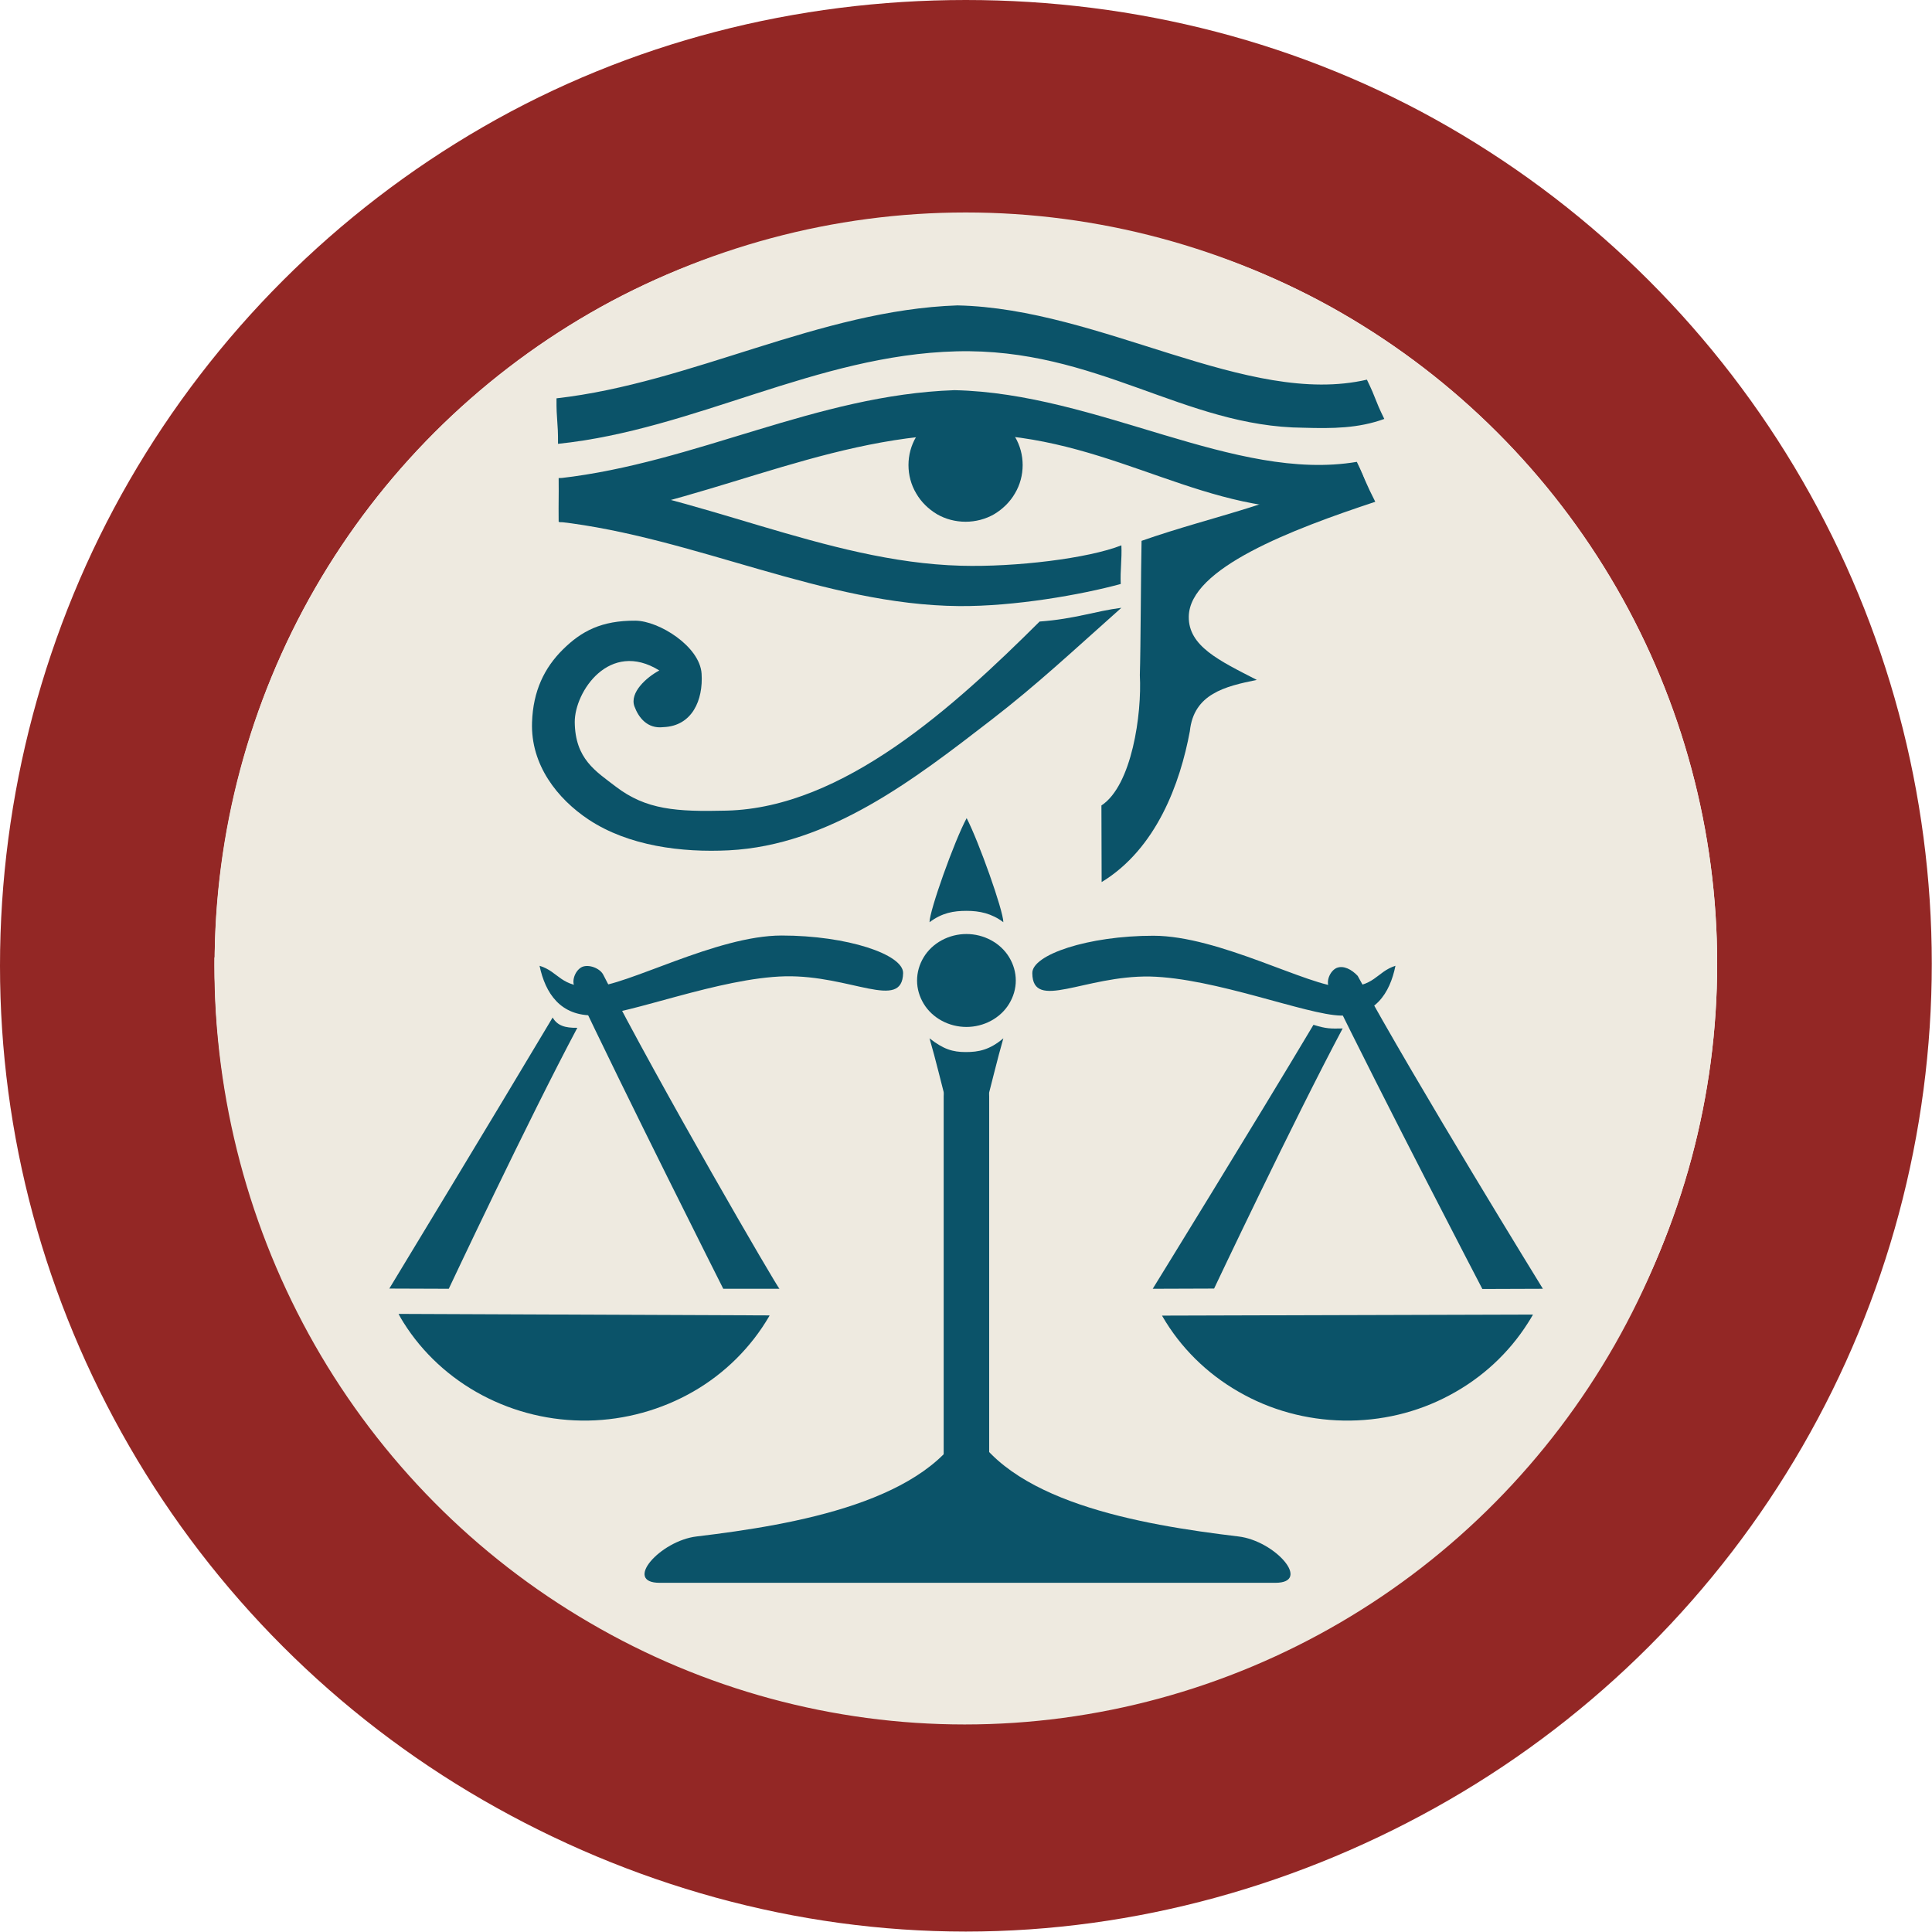
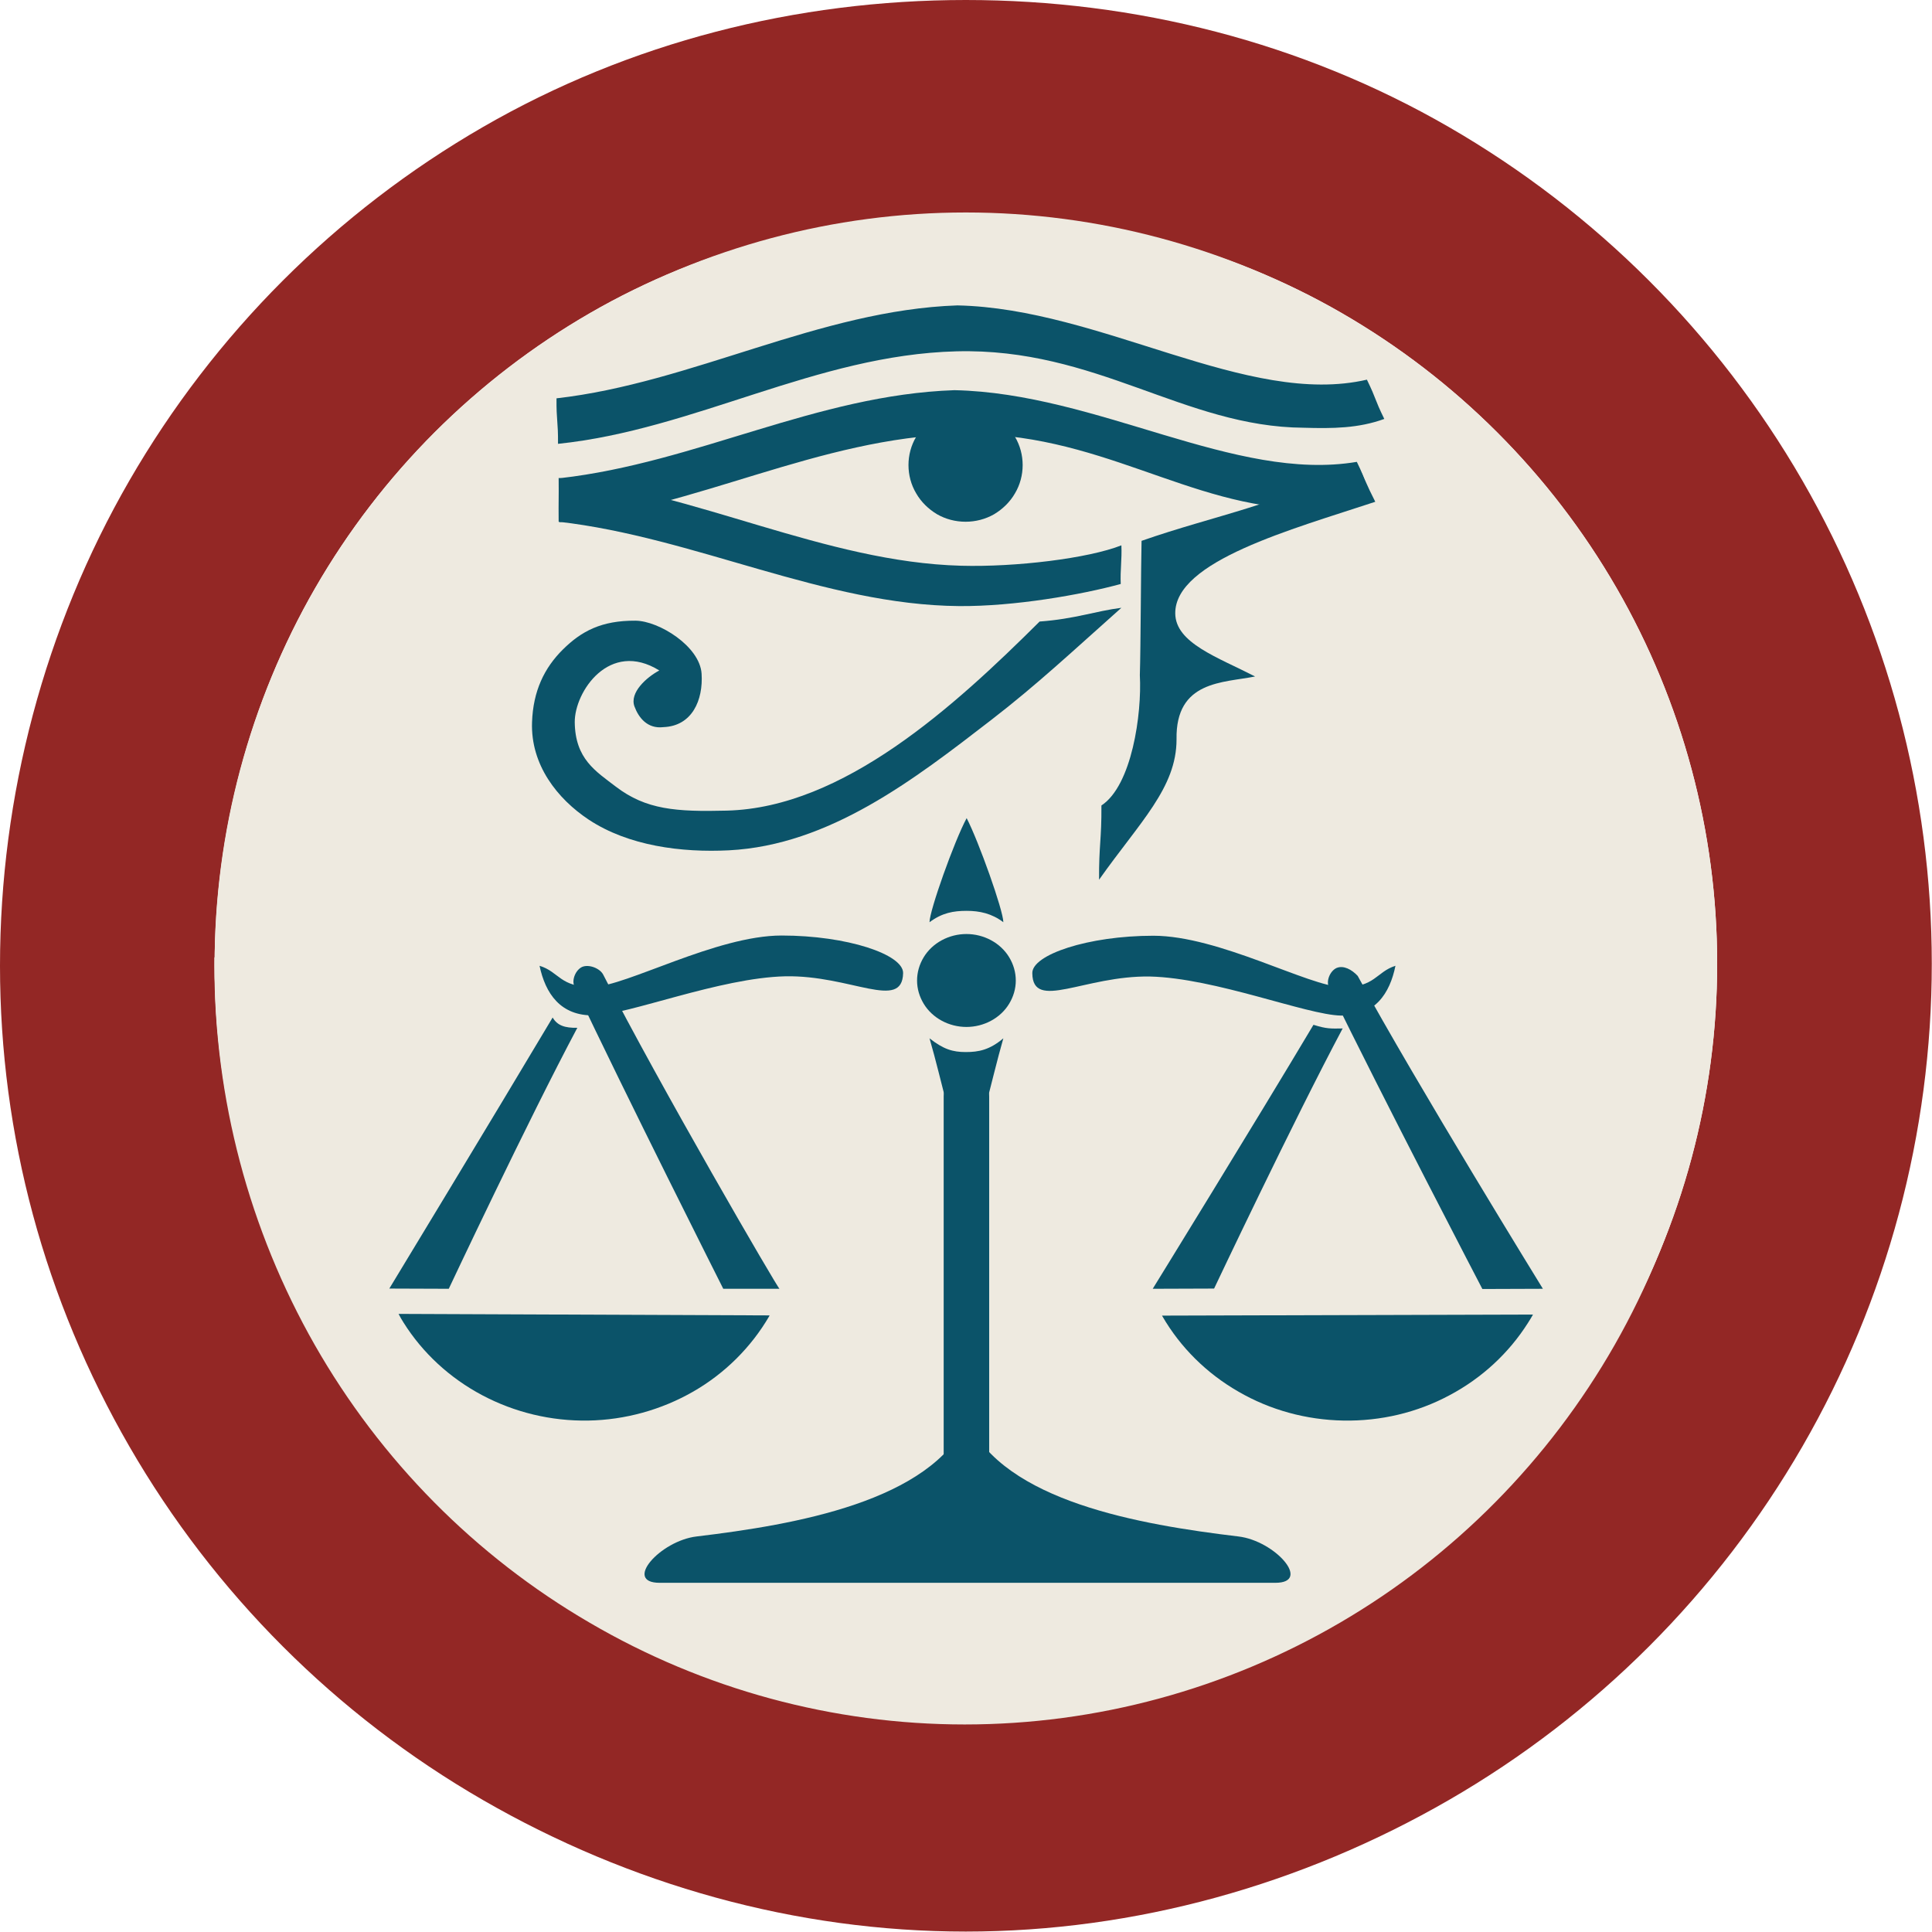
<svg xmlns="http://www.w3.org/2000/svg" version="1.2" width="90.02mm" height="90.01mm" viewBox="1001 11000 9002 9001" preserveAspectRatio="xMidYMid" fill-rule="evenodd" stroke-width="28.222" stroke-linejoin="round" xml:space="preserve">
  <defs class="EmbeddedBulletChars">
    <g id="bullet-char-template-57356" transform="scale(0.0004882812,-0.0004882812)">
      <path d="M 580,1141 L 1163,571 580,0 -4,571 580,1141 Z" />
    </g>
    <g id="bullet-char-template-57354" transform="scale(0.0004882812,-0.0004882812)">
      <path d="M 8,1128 L 1137,1128 1137,0 8,0 8,1128 Z" />
    </g>
    <g id="bullet-char-template-10146" transform="scale(0.0004882812,-0.0004882812)">
      <path d="M 174,0 L 602,739 174,1481 1456,739 174,0 Z M 1358,739 L 309,1346 659,739 1358,739 Z" />
    </g>
    <g id="bullet-char-template-10132" transform="scale(0.0004882812,-0.0004882812)">
      <path d="M 2015,739 L 1276,0 717,0 1260,543 174,543 174,936 1260,936 717,1481 1274,1481 2015,739 Z" />
    </g>
    <g id="bullet-char-template-10007" transform="scale(0.0004882812,-0.0004882812)">
      <path d="M 0,-2 C -7,14 -16,27 -25,37 L 356,567 C 262,823 215,952 215,954 215,979 228,992 255,992 264,992 276,990 289,987 310,991 331,999 354,1012 L 381,999 492,748 772,1049 836,1024 860,1049 C 881,1039 901,1025 922,1006 886,937 835,863 770,784 769,783 710,716 594,584 L 774,223 C 774,196 753,168 711,139 L 727,119 C 717,90 699,76 672,76 641,76 570,178 457,381 L 164,-76 C 142,-110 111,-127 72,-127 30,-127 9,-110 8,-76 1,-67 -2,-52 -2,-32 -2,-23 -1,-13 0,-2 Z" />
    </g>
    <g id="bullet-char-template-10004" transform="scale(0.0004882812,-0.0004882812)">
      <path d="M 285,-33 C 182,-33 111,30 74,156 52,228 41,333 41,471 41,549 55,616 82,672 116,743 169,778 240,778 293,778 328,747 346,684 L 369,508 C 377,444 397,411 428,410 L 1163,1116 C 1174,1127 1196,1133 1229,1133 1271,1133 1292,1118 1292,1087 L 1292,965 C 1292,929 1282,901 1262,881 L 442,47 C 390,-6 338,-33 285,-33 Z" />
    </g>
    <g id="bullet-char-template-9679" transform="scale(0.0004882812,-0.0004882812)">
      <path d="M 813,0 C 632,0 489,54 383,161 276,268 223,411 223,592 223,773 276,916 383,1023 489,1130 632,1184 813,1184 992,1184 1136,1130 1245,1023 1353,916 1407,772 1407,592 1407,412 1353,268 1245,161 1136,54 992,0 813,0 Z" />
    </g>
    <g id="bullet-char-template-8226" transform="scale(0.0004882812,-0.0004882812)">
      <path d="M 346,457 C 273,457 209,483 155,535 101,586 74,649 74,723 74,796 101,859 155,911 209,963 273,989 346,989 419,989 480,963 531,910 582,859 608,796 608,723 608,648 583,586 532,535 482,483 420,457 346,457 Z" />
    </g>
    <g id="bullet-char-template-8211" transform="scale(0.0004882812,-0.0004882812)">
      <path d="M -4,459 L 1135,459 1135,606 -4,606 -4,459 Z" />
    </g>
    <g id="bullet-char-template-61548" transform="scale(0.0004882812,-0.0004882812)">
      <path d="M 173,740 C 173,903 231,1043 346,1159 462,1274 601,1332 765,1332 928,1332 1067,1274 1183,1159 1299,1043 1357,903 1357,740 1357,577 1299,437 1183,322 1067,206 928,148 765,148 601,148 462,206 346,322 231,437 173,577 173,740 Z" />
    </g>
  </defs>
  <g class="Page">
    <g class="com.sun.star.drawing.ClosedBezierShape">
      <g id="id3">
        <rect class="BoundingBox" stroke="none" fill="none" x="1001" y="11000" width="9002" height="9001" />
        <path fill="rgb(147,39,37)" stroke="none" d="M 8533,17240 C 8840,16708 9002,16104 9002,15490 9002,14875 8840,14271 8533,13739 8226,13207 7784,12765 7252,12458 6720,12151 6116,12000 5501,12000 4887,12000 4283,12151 3751,12458 3219,12765 2777,13207 2470,13739 2163,14271 2001,14885 2001,15500 2001,16114 2163,16708 2470,17240 2777,17772 3219,18214 3751,18521 4283,18828 4886,19000 5501,19000 6115,19000 6720,18828 7252,18521 7784,18214 8226,17772 8533,17240 Z M 9399,17740 C 9004,18424 8436,18992 7752,19387 7068,19782 6291,20000 5501,20000 4710,20000 3935,19782 3251,19387 2567,18992 1999,18424 1604,17740 1209,17056 1001,16290 1001,15500 1001,14709 1209,13923 1604,13239 1999,12555 2567,11987 3251,11592 3935,11197 4711,11000 5501,11000 6292,11000 7068,11197 7752,11592 8436,11987 9004,12555 9399,13239 9794,13923 10002,14699 10002,15490 10002,16280 9794,17056 9399,17740 Z" />
      </g>
    </g>
    <g class="Group">
      <g class="com.sun.star.drawing.CustomShape">
        <g id="id4">
          <rect class="BoundingBox" stroke="none" fill="none" x="2001" y="11990" width="7003" height="7003" />
          <path fill="rgb(238,234,224)" stroke="none" d="M 9002,15491 C 9002,16105 8840,16709 8533,17241 8226,17773 7784,18215 7252,18522 6720,18829 6116,18991 5502,18991 4887,18991 4283,18829 3751,18522 3219,18215 2777,17773 2470,17241 2163,16709 2001,16105 2001,15491 2001,14876 2163,14272 2470,13740 2777,13208 3219,12766 3751,12459 4283,12152 4887,11990 5501,11990 6116,11990 6720,12152 7252,12459 7784,12766 8226,13208 8533,13740 8840,14272 9002,14876 9002,15490 L 9002,15491 Z" />
        </g>
      </g>
      <g class="com.sun.star.drawing.EllipseShape">
        <g id="id5">
          <rect class="BoundingBox" stroke="none" fill="none" x="2000" y="15383" width="6993" height="3653" />
          <path fill="none" stroke="rgb(238,234,224)" stroke-width="106" stroke-linejoin="round" d="M 8938,15437 C 8939,15458 8939,15478 8939,15499 8939,16110 8780,16711 8478,17241 8176,17770 7741,18210 7218,18515 6694,18821 6100,18982 5496,18982 4892,18982 4298,18821 3775,18515 3251,18210 2816,17770 2514,17241 2212,16711 2053,16110 2053,15499 2053,15486 2053,15474 2053,15461" />
        </g>
      </g>
    </g>
    <g class="Group">
      <g class="com.sun.star.drawing.CustomShape">
        <g id="id6">
          <rect class="BoundingBox" stroke="none" fill="none" x="5274" y="15352" width="461" height="434" />
          <path fill="rgb(11,83,105)" stroke="none" d="M 5734,15569 C 5734,15607 5723,15644 5703,15677 5683,15710 5654,15737 5619,15756 5584,15775 5544,15785 5504,15785 5464,15785 5424,15775 5389,15756 5354,15737 5325,15710 5305,15677 5285,15644 5274,15607 5274,15569 5274,15530 5285,15493 5305,15460 5325,15427 5354,15400 5389,15381 5424,15362 5464,15352 5504,15352 5544,15352 5584,15362 5619,15381 5654,15400 5683,15427 5703,15460 5723,15493 5734,15530 5734,15569 L 5734,15569 Z" />
        </g>
      </g>
      <g class="com.sun.star.drawing.LineShape">
        <g id="id7">
          <rect class="BoundingBox" stroke="none" fill="none" x="5398" y="16002" width="213" height="2318" />
          <path fill="none" stroke="rgb(11,83,105)" stroke-width="212" stroke-linejoin="round" stroke-linecap="round" d="M 5504,18213 L 5504,16108" />
        </g>
      </g>
      <g class="com.sun.star.drawing.EllipseShape">
        <g id="id8">
          <rect class="BoundingBox" stroke="none" fill="none" x="6415" y="17125" width="1730" height="496" />
          <path fill="rgb(11,83,105)" stroke="none" d="M 8144,17125 C 8137,17138 8129,17150 8121,17163 8032,17304 7906,17421 7755,17501 7604,17582 7434,17622 7261,17619 7088,17616 6919,17570 6771,17484 6623,17399 6501,17278 6417,17133 6417,17132 6416,17131 6415,17130 L 8144,17125 Z" />
        </g>
      </g>
      <g class="com.sun.star.drawing.EllipseShape">
        <g id="id9">
          <rect class="BoundingBox" stroke="none" fill="none" x="2857" y="17122" width="1731" height="499" />
          <path fill="rgb(11,83,105)" stroke="none" d="M 4587,17129 C 4586,17130 4585,17132 4585,17133 4501,17277 4379,17399 4231,17484 4083,17569 3914,17616 3742,17619 3569,17622 3399,17581 3248,17501 3097,17421 2970,17304 2881,17162 2873,17149 2865,17136 2858,17122 L 4587,17129 Z" />
        </g>
      </g>
      <g class="com.sun.star.drawing.ClosedBezierShape">
        <g id="id10">
          <rect class="BoundingBox" stroke="none" fill="none" x="4004" y="17618" width="3011" height="758" />
          <path fill="rgb(11,83,105)" stroke="none" d="M 4075,18375 C 3903,18375 4077,18179 4247,18159 4706,18104 5337,17996 5509,17619 5681,17996 6312,18104 6771,18159 6942,18179 7115,18375 6943,18375 5891,18375 5126,18375 4075,18375 Z" />
        </g>
      </g>
      <g class="com.sun.star.drawing.ClosedBezierShape">
        <g id="id11">
          <rect class="BoundingBox" stroke="none" fill="none" x="5332" y="14812" width="345" height="486" />
          <path fill="rgb(11,83,105)" stroke="none" d="M 5676,15297 C 5622,15256 5565,15244 5505,15244 5444,15244 5391,15253 5332,15297 5332,15243 5447,14920 5505,14812 5561,14920 5676,15243 5676,15297 Z" />
        </g>
      </g>
      <g class="com.sun.star.drawing.ClosedBezierShape">
        <g id="id12">
          <rect class="BoundingBox" stroke="none" fill="none" x="5331" y="15837" width="346" height="596" />
          <path fill="rgb(11,83,105)" stroke="none" d="M 5676,15838 C 5612,15892 5561,15902 5501,15902 5440,15902 5397,15889 5332,15838 5390,16036 5447,16324 5504,16432 5561,16324 5619,16036 5676,15838 Z" />
        </g>
      </g>
      <g class="com.sun.star.drawing.ClosedBezierShape">
        <g id="id13">
          <rect class="BoundingBox" stroke="none" fill="none" x="3515" y="15358" width="1695" height="374" />
          <path fill="rgb(11,83,105)" stroke="none" d="M 4643,15359 C 4338,15359 3918,15596 3764,15598 3610,15601 3607,15528 3515,15500 3542,15628 3612,15735 3770,15731 3929,15728 4355,15556 4660,15549 4965,15543 5205,15712 5209,15534 5210,15447 4948,15359 4643,15359 Z" />
        </g>
      </g>
      <g class="com.sun.star.drawing.ClosedBezierShape">
        <g id="id14">
          <rect class="BoundingBox" stroke="none" fill="none" x="5810" y="15359" width="1695" height="374" />
          <path fill="rgb(11,83,105)" stroke="none" d="M 6375,15360 C 6681,15360 7101,15597 7255,15599 7408,15602 7412,15529 7503,15500 7477,15629 7407,15736 7249,15732 7089,15729 6663,15557 6359,15550 6054,15545 5813,15713 5811,15535 5808,15449 6070,15360 6375,15360 Z" />
        </g>
      </g>
      <g class="com.sun.star.drawing.ClosedBezierShape">
        <g id="id15">
          <rect class="BoundingBox" stroke="none" fill="none" x="2815" y="15741" width="877" height="1265" />
          <path fill="rgb(11,83,105)" stroke="none" d="M 2815,17004 C 2815,17004 3308,16191 3576,15741 3598,15779 3634,15790 3691,15789 3461,16221 3092,17005 3092,17005 L 2815,17004 Z" />
        </g>
      </g>
      <g class="com.sun.star.drawing.ClosedBezierShape">
        <g id="id16">
          <rect class="BoundingBox" stroke="none" fill="none" x="6372" y="15774" width="887" height="1232" />
          <path fill="rgb(11,83,105)" stroke="none" d="M 6372,17005 C 6372,17005 6853,16225 7121,15775 7182,15794 7200,15793 7257,15792 7027,16224 6658,17004 6658,17004 L 6372,17005 Z" />
        </g>
      </g>
      <g class="com.sun.star.drawing.ClosedBezierShape">
        <g id="id17">
          <rect class="BoundingBox" stroke="none" fill="none" x="3672" y="15501" width="963" height="1506" />
          <path fill="rgb(11,83,105)" stroke="none" d="M 4371,17005 C 4371,17005 3910,16090 3677,15595 3664,15566 3683,15519 3714,15505 3746,15492 3797,15512 3812,15542 4070,16049 4628,17008 4633,17005 L 4371,17005 Z" />
        </g>
      </g>
      <g class="com.sun.star.drawing.ClosedBezierShape">
        <g id="id18">
          <rect class="BoundingBox" stroke="none" fill="none" x="7188" y="15506" width="1003" height="1502" />
          <path fill="rgb(11,83,105)" stroke="none" d="M 7908,17006 C 7908,17006 7444,16116 7193,15600 7179,15571 7198,15524 7229,15510 7261,15497 7299,15517 7327,15547 7600,16048 8190,17005 8190,17005 L 7908,17006 Z" />
        </g>
      </g>
    </g>
    <g class="Group">
      <g class="com.sun.star.drawing.ClosedBezierShape">
        <g id="id19">
          <rect class="BoundingBox" stroke="none" fill="none" x="3479" y="13832" width="2748" height="1134" />
          <path fill="rgb(11,83,105)" stroke="none" d="M 4073,14124 C 4013,14156 3934,14227 3957,14291 3976,14343 4017,14397 4092,14388 4226,14383 4278,14262 4270,14139 4262,14012 4072,13893 3962,13892 3803,13891 3710,13941 3624,14026 3537,14112 3485,14220 3480,14365 3473,14564 3598,14722 3744,14819 3930,14942 4177,14973 4397,14962 4865,14938 5259,14633 5619,14355 5833,14190 5999,14034 6226,13832 6106,13847 6010,13884 5845,13896 5447,14292 4931,14763 4388,14777 4152,14783 4011,14773 3870,14665 3776,14593 3681,14536 3679,14365 3678,14223 3841,13980 4073,14124 Z" />
        </g>
      </g>
      <g class="com.sun.star.drawing.ClosedBezierShape">
        <g id="id20">
          <rect class="BoundingBox" stroke="none" fill="none" x="3593" y="12423" width="3860" height="646" />
          <path fill="rgb(11,83,105)" stroke="none" d="M 3594,12856 C 4227,12784 4819,12445 5462,12423 6132,12437 6813,12898 7370,12769 7418,12868 7403,12854 7451,12952 7330,12996 7210,12997 7075,12993 6518,12989 6110,12620 5457,12637 4804,12654 4238,13002 3601,13068 3602,12964 3593,12960 3594,12856 Z" />
        </g>
      </g>
      <g class="com.sun.star.drawing.ClosedBezierShape">
        <g id="id21">
          <rect class="BoundingBox" stroke="none" fill="none" x="3607" y="12818" width="3796" height="616" />
          <path fill="rgb(11,83,105)" stroke="none" d="M 3611,13228 C 4245,13156 4805,12840 5448,12818 6117,12832 6754,13248 7323,13152 7371,13250 7353,13238 7401,13336 7280,13381 7227,13375 7092,13371 6535,13367 6120,13006 5467,13023 4814,13040 4245,13367 3607,13433 3608,13329 3610,13332 3611,13228 Z" />
        </g>
      </g>
      <g class="com.sun.star.drawing.CustomShape">
        <g id="id22">
          <rect class="BoundingBox" stroke="none" fill="none" x="5233" y="12903" width="534" height="529" />
          <path fill="rgb(11,83,105)" stroke="none" d="M 5766,13167 C 5766,13213 5754,13259 5730,13299 5707,13339 5673,13372 5633,13396 5593,13419 5547,13431 5500,13431 5453,13431 5407,13419 5367,13396 5327,13372 5293,13339 5270,13299 5246,13259 5234,13213 5234,13167 5234,13121 5246,13075 5270,13035 5293,12995 5327,12962 5367,12938 5407,12915 5453,12903 5500,12903 5547,12903 5593,12915 5633,12938 5673,12962 5707,12995 5730,13035 5754,13075 5766,13121 5766,13167 L 5766,13167 Z" />
        </g>
      </g>
      <g class="com.sun.star.drawing.ClosedBezierShape">
        <g id="id23">
          <rect class="BoundingBox" stroke="none" fill="none" x="3603" y="13226" width="2625" height="600" />
          <path fill="rgb(11,83,105)" stroke="none" d="M 3604,13431 C 4237,13503 4841,13819 5470,13824 5728,13826 6040,13771 6223,13721 6220,13657 6229,13608 6226,13541 6071,13602 5733,13643 5479,13636 4845,13619 4241,13293 3604,13227 3605,13331 3603,13327 3604,13431 Z" />
        </g>
      </g>
      <g class="com.sun.star.drawing.ClosedBezierShape">
        <g id="id24">
-           <rect class="BoundingBox" stroke="none" fill="none" x="6133" y="13158" width="1277" height="1954" />
-           <path fill="rgb(11,83,105)" stroke="none" d="M 7409,13338 C 7019,13467 6543,13648 6540,13873 6538,14011 6682,14078 6857,14168 6709,14198 6563,14233 6545,14407 6500,14649 6390,14954 6134,15110 6133,14950 6134,14913 6133,14753 6275,14660 6322,14326 6312,14146 6316,14023 6317,13644 6320,13520 6666,13399 6973,13351 7323,13158 7369,13248 7363,13248 7409,13338 Z" />
+           <rect class="BoundingBox" stroke="none" fill="none" x="6121" y="13158" width="1289" height="1942" />
+           <path fill="rgb(11,83,105)" stroke="none" d="M 7409,13338 C 7019,13467 6475,13614 6477,13858 6478,13996 6674,14062 6849,14152 6701,14182 6478,14170 6483,14445 6483,14671 6312,14830 6122,15099 6121,14939 6134,14913 6133,14753 6275,14660 6322,14326 6312,14146 6316,14023 6317,13644 6320,13520 6666,13399 6973,13351 7323,13158 7369,13248 7363,13248 7409,13338 Z" />
        </g>
      </g>
    </g>
  </g>
</svg>
